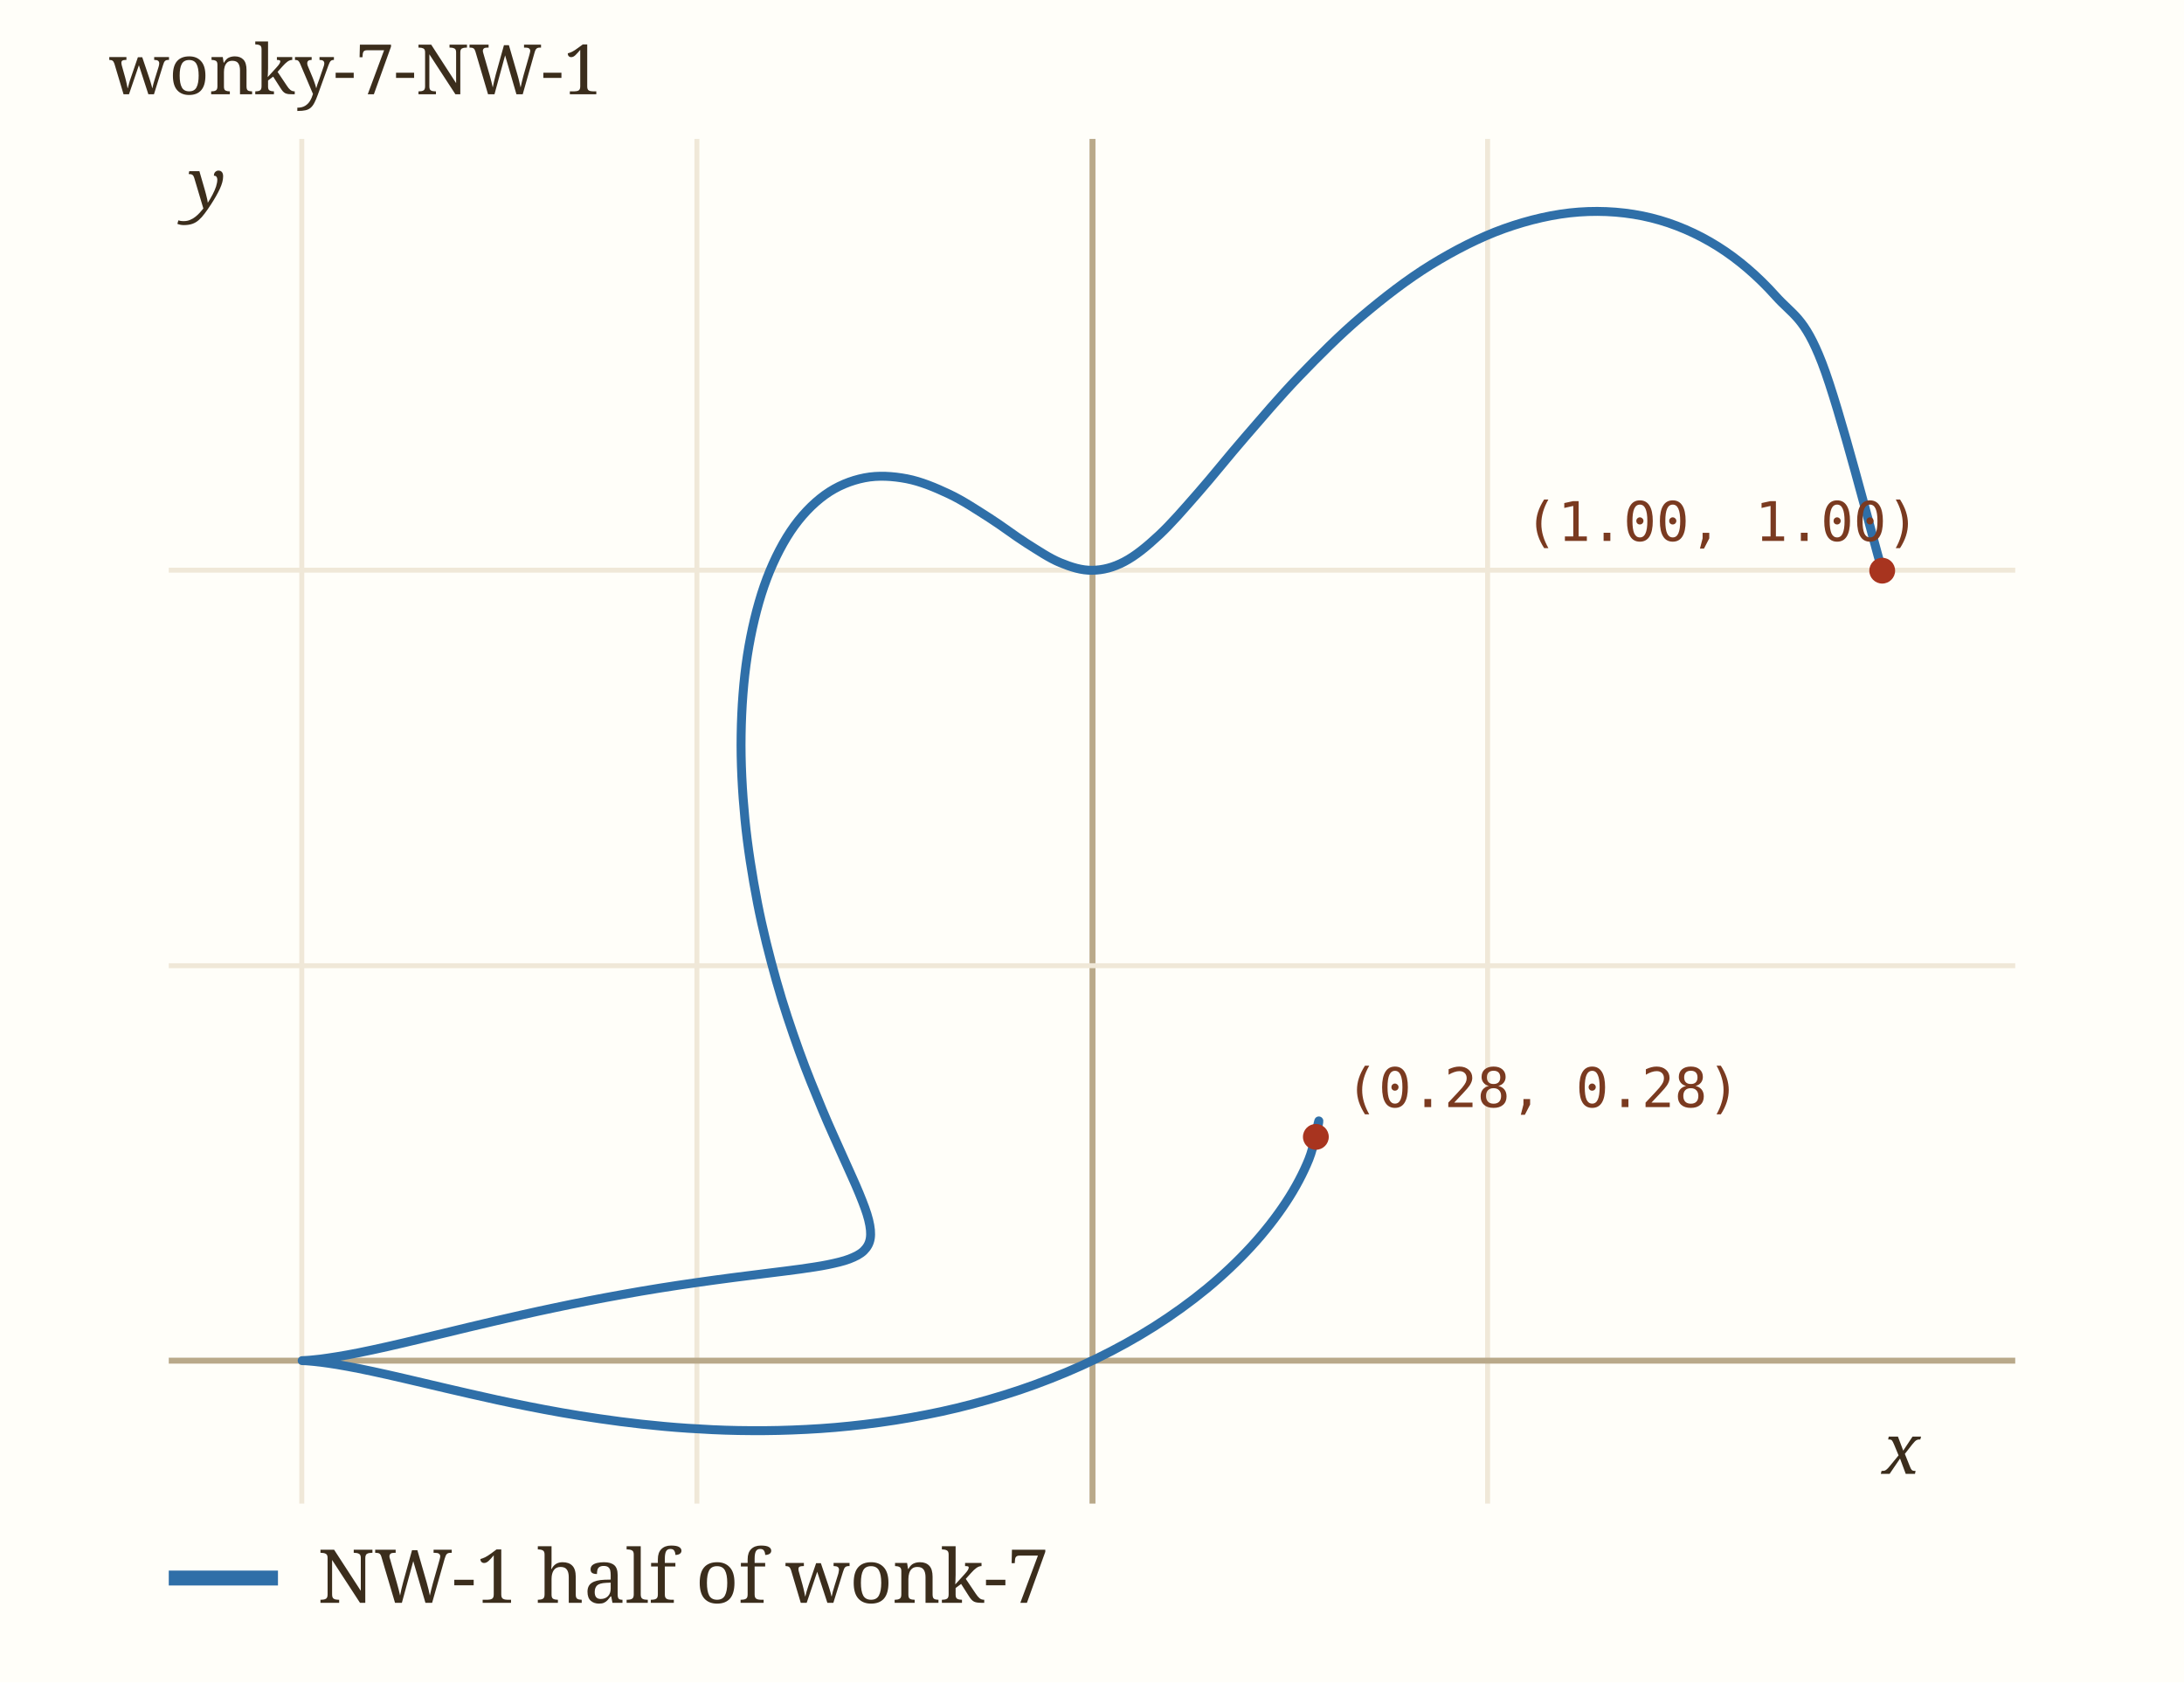
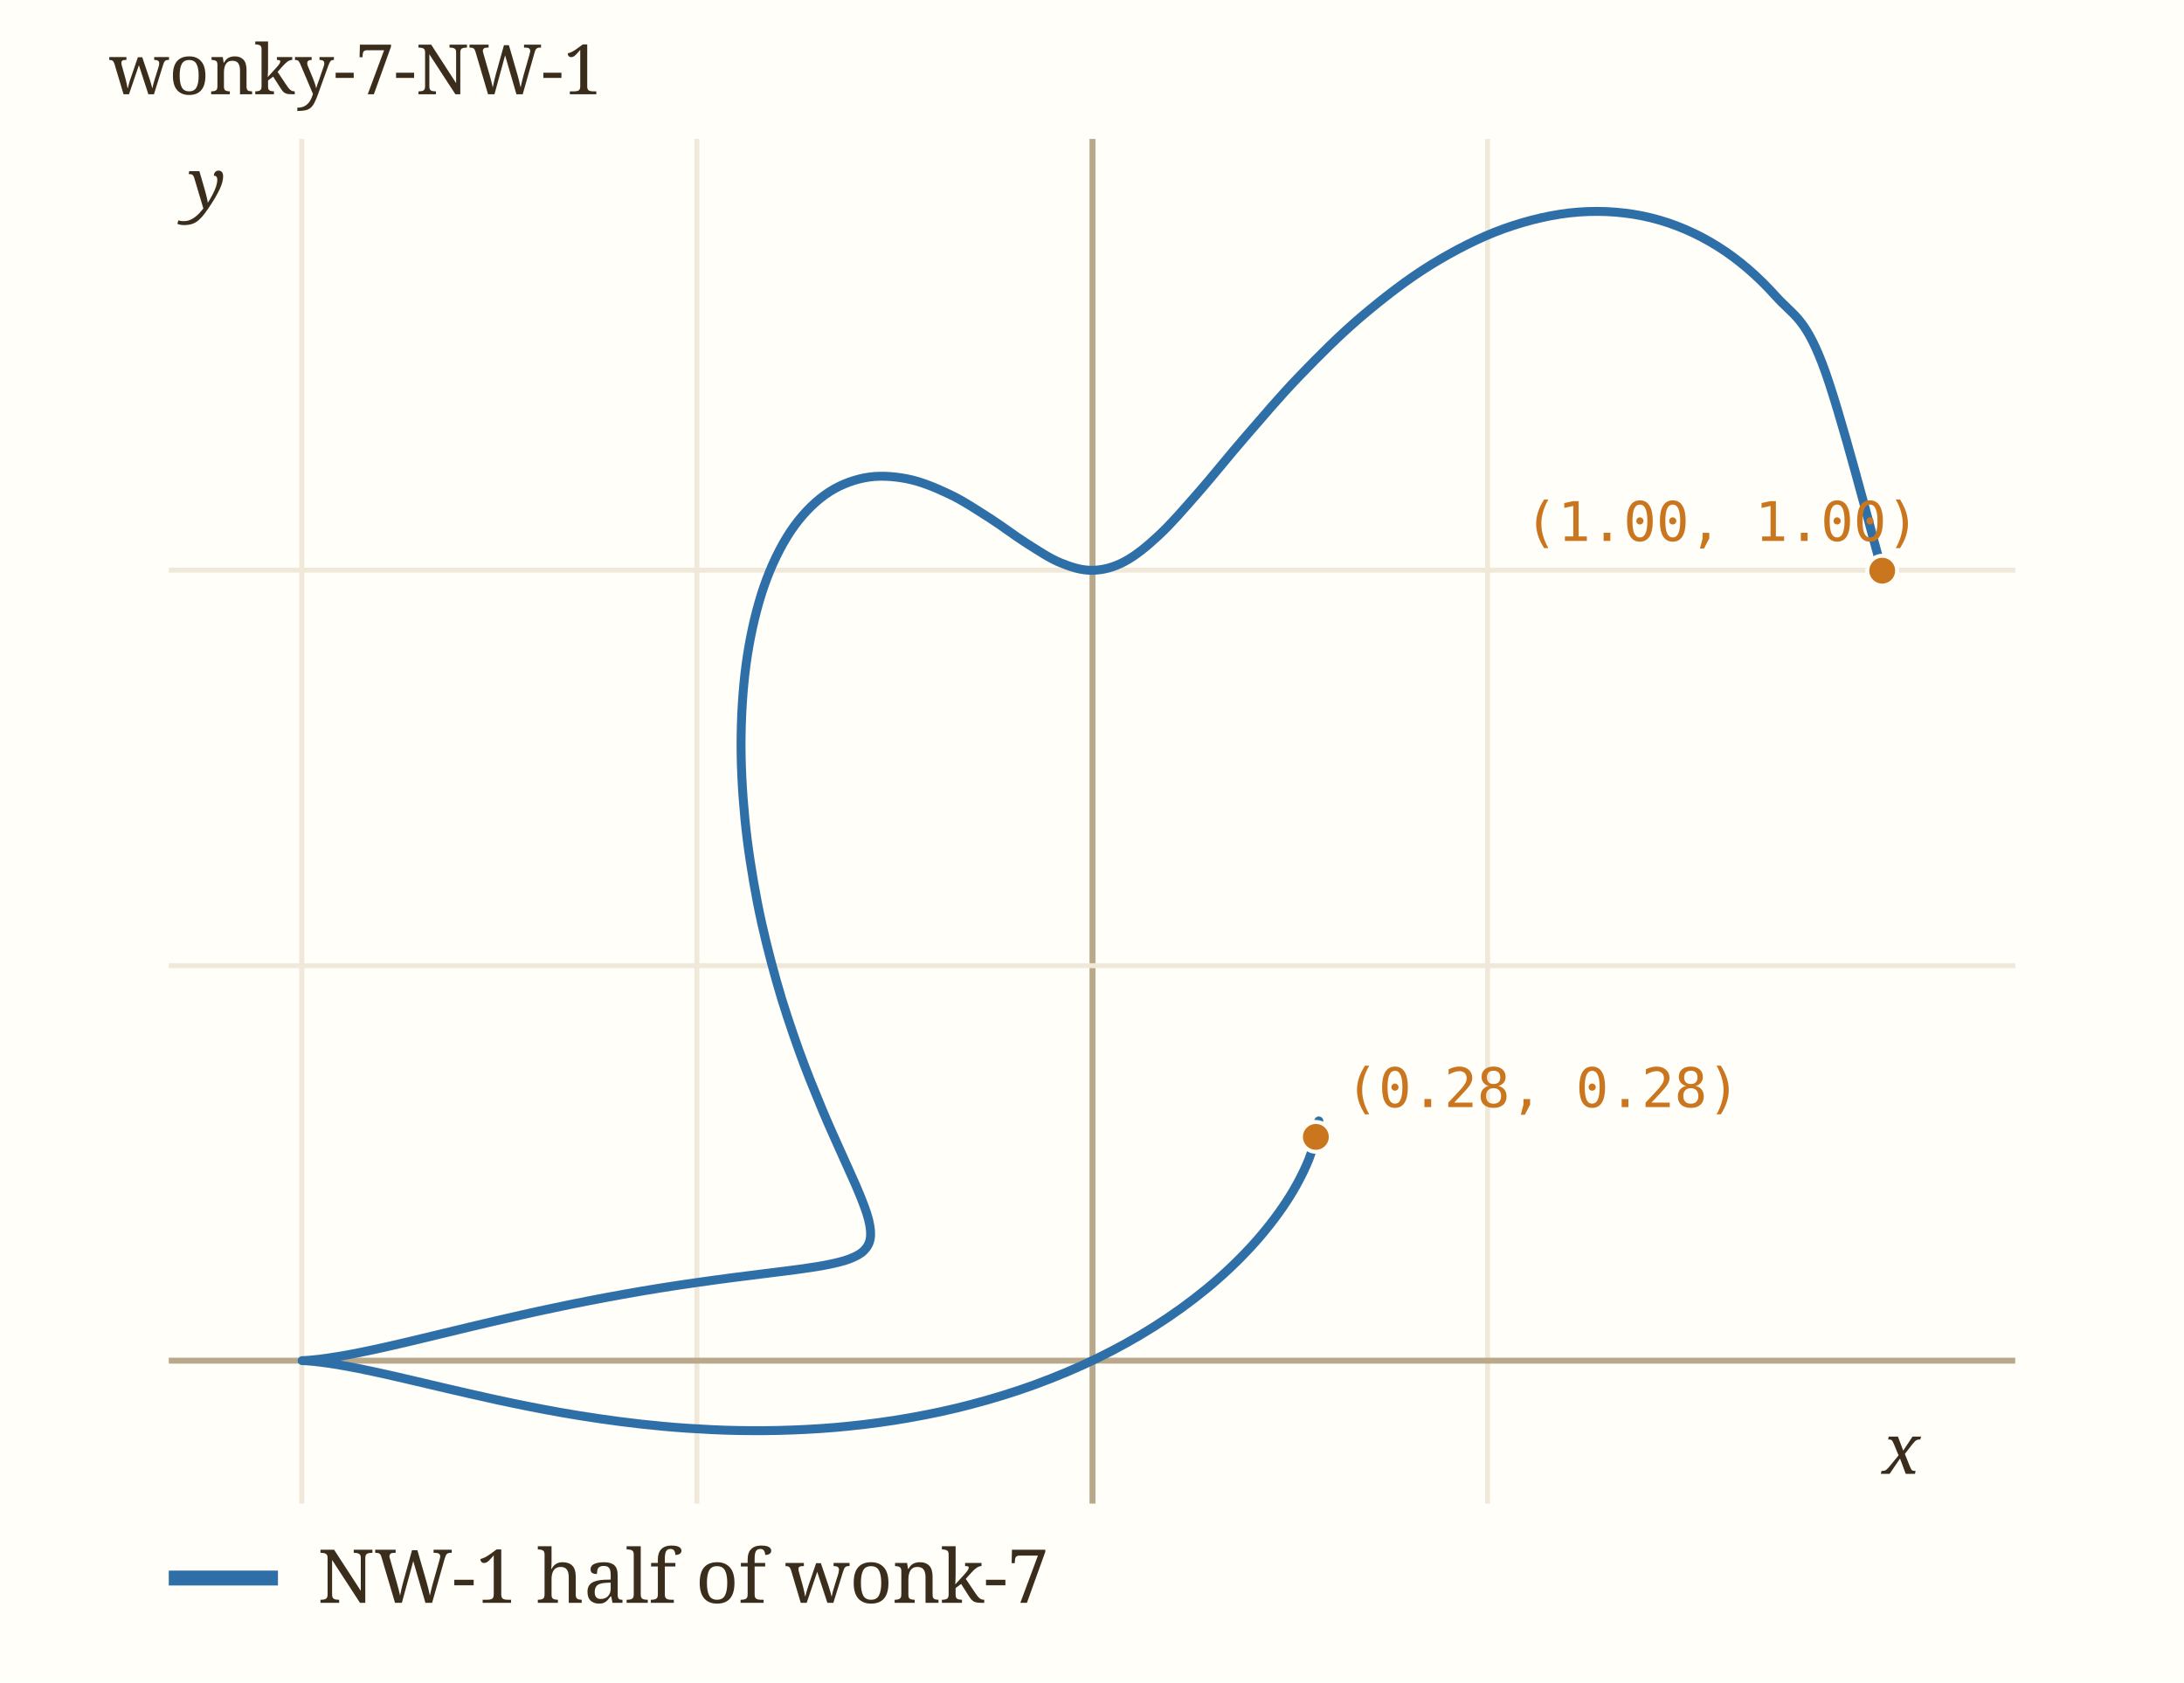
<svg xmlns="http://www.w3.org/2000/svg" viewBox="0 0 440 339" width="440" height="339" role="img" aria-label="wonky-7-NW-1" data-panel="wonky-7-NW-1">
  <rect x="0" y="0" width="440" height="339" fill="#fffef9" />
  <clipPath id="clip-wonky-7-NW-1">
    <rect x="34" y="28" width="372" height="275" />
  </clipPath>
  <g clip-path="url(#clip-wonky-7-NW-1)">
    <line x1="60.8" x2="60.8" y1="28" y2="303" stroke="#f0e8d8" stroke-width="1" />
    <text x="60.8" y="317.0" font-family="ui-monospace, Menlo, monospace" font-size="11" fill="#9c8a6a" text-anchor="middle">-1</text>
    <line x1="140.4" x2="140.4" y1="28" y2="303" stroke="#f0e8d8" stroke-width="1" />
    <text x="140.4" y="317.0" font-family="ui-monospace, Menlo, monospace" font-size="11" fill="#9c8a6a" text-anchor="middle">-0.5</text>
    <line x1="220.1" x2="220.1" y1="28" y2="303" stroke="#b9a98a" stroke-width="1.2" />
    <line x1="299.7" x2="299.7" y1="28" y2="303" stroke="#f0e8d8" stroke-width="1" />
    <text x="299.7" y="317.0" font-family="ui-monospace, Menlo, monospace" font-size="11" fill="#9c8a6a" text-anchor="middle">0.5</text>
    <line x1="34" x2="406" y1="274.2" y2="274.2" stroke="#b9a98a" stroke-width="1.2" />
    <line x1="34" x2="406" y1="194.6" y2="194.6" stroke="#f0e8d8" stroke-width="1" />
    <text x="28.0" y="198.6" font-family="ui-monospace, Menlo, monospace" font-size="11" fill="#9c8a6a" text-anchor="end">0.5</text>
    <line x1="34" x2="406" y1="114.9" y2="114.9" stroke="#f0e8d8" stroke-width="1" />
    <text x="28.0" y="118.9" font-family="ui-monospace, Menlo, monospace" font-size="11" fill="#9c8a6a" text-anchor="end">1</text>
    <path d="M379.21,115.04 C377.18,108.05 370.66,82.35 367.07,73.12 C363.49,63.88 361.20,63.53 357.70,59.62 C354.20,55.71 350.24,52.28 346.07,49.66 C341.90,47.04 337.33,45.06 332.67,43.91 C328.00,42.76 323.03,42.37 318.09,42.73 C313.16,43.09 308.03,44.29 303.06,46.06 C298.09,47.84 293.05,50.44 288.26,53.38 C283.48,56.33 278.76,60.00 274.34,63.74 C269.93,67.48 265.69,71.75 261.77,75.82 C257.84,79.89 254.18,84.25 250.79,88.15 C247.40,92.06 244.32,95.96 241.43,99.25 C238.55,102.54 235.96,105.55 233.47,107.87 C230.98,110.19 228.75,112.01 226.51,113.19 C224.28,114.36 222.21,114.89 220.06,114.92 C217.91,114.96 215.83,114.30 213.61,113.39 C211.40,112.48 209.16,110.95 206.77,109.45 C204.39,107.94 201.90,106.00 199.31,104.35 C196.71,102.70 193.98,100.87 191.21,99.56 C188.44,98.25 185.53,97.03 182.69,96.48 C179.85,95.94 176.92,95.75 174.17,96.29 C171.42,96.83 168.66,97.94 166.17,99.74 C163.69,101.54 161.30,104.03 159.26,107.09 C157.23,110.15 155.39,113.93 153.94,118.09 C152.50,122.26 151.35,127.09 150.57,132.09 C149.80,137.10 149.39,142.62 149.31,148.12 C149.22,153.62 149.53,159.46 150.08,165.09 C150.63,170.73 151.55,176.49 152.60,181.93 C153.66,187.37 155.03,192.74 156.43,197.71 C157.82,202.68 159.44,207.42 160.98,211.74 C162.52,216.05 164.18,220.03 165.65,223.60 C167.13,227.17 168.62,230.34 169.86,233.16 C171.10,235.97 172.24,238.37 173.10,240.48 C173.96,242.59 174.63,244.32 175.00,245.83 C175.37,247.34 175.49,248.52 175.33,249.56 C175.16,250.60 174.71,251.36 174.01,252.06 C173.30,252.75 172.31,253.24 171.10,253.71 C169.89,254.17 168.40,254.51 166.76,254.85 C165.11,255.19 163.22,255.45 161.23,255.74 C159.23,256.02 157.04,256.28 154.79,256.56 C152.54,256.85 150.14,257.14 147.73,257.45 C145.32,257.77 142.81,258.10 140.33,258.46 C137.85,258.81 135.32,259.20 132.85,259.59 C130.37,259.99 127.88,260.41 125.47,260.85 C123.06,261.28 120.67,261.73 118.37,262.18 C116.07,262.63 113.82,263.09 111.66,263.55 C109.50,264.00 107.40,264.46 105.40,264.91 C103.40,265.36 101.47,265.80 99.64,266.23 C97.80,266.66 96.05,267.07 94.38,267.47 C92.71,267.87 91.13,268.26 89.62,268.62 C88.11,268.98 86.68,269.33 85.33,269.65 C83.97,269.98 82.69,270.28 81.48,270.57 C80.27,270.85 79.13,271.11 78.05,271.36 C76.97,271.60 75.96,271.82 75.00,272.03 C74.04,272.23 73.15,272.42 72.31,272.59 C71.47,272.75 70.68,272.90 69.95,273.04 C69.21,273.17 68.53,273.29 67.89,273.39 C67.26,273.50 66.67,273.59 66.13,273.66 C65.59,273.74 65.10,273.81 64.65,273.87 C64.19,273.92 63.79,273.97 63.42,274.00 C63.05,274.04 62.73,274.07 62.44,274.10 C62.16,274.12 61.91,274.14 61.71,274.15 C61.50,274.16 61.33,274.17 61.19,274.18 C61.06,274.18 60.96,274.18 60.89,274.19 C60.82,274.19 60.79,274.19 60.79,274.19 C60.79,274.19 60.87,274.19 60.89,274.19 C60.91,274.19 60.84,274.19 60.89,274.19 C60.94,274.19 61.06,274.19 61.19,274.20 C61.33,274.20 61.50,274.21 61.71,274.22 C61.91,274.24 62.16,274.25 62.44,274.28 C62.73,274.30 63.05,274.33 63.42,274.37 C63.79,274.41 64.19,274.45 64.65,274.51 C65.10,274.57 65.59,274.63 66.13,274.71 C66.67,274.79 67.26,274.88 67.89,274.98 C68.53,275.09 69.21,275.20 69.95,275.34 C70.68,275.47 71.47,275.62 72.31,275.79 C73.15,275.96 74.05,276.14 75.01,276.35 C75.97,276.55 76.98,276.77 78.07,277.02 C79.15,277.26 80.30,277.52 81.52,277.81 C82.75,278.09 84.04,278.39 85.41,278.72 C86.79,279.04 88.24,279.39 89.79,279.75 C91.33,280.11 92.96,280.49 94.69,280.88 C96.43,281.28 98.25,281.69 100.19,282.11 C102.14,282.53 104.18,282.96 106.35,283.39 C108.52,283.82 110.80,284.26 113.21,284.68 C115.63,285.10 118.17,285.52 120.85,285.90 C123.53,286.29 126.34,286.67 129.29,286.99 C132.25,287.31 135.35,287.61 138.58,287.82 C141.81,288.03 145.19,288.21 148.70,288.27 C152.20,288.33 155.85,288.32 159.61,288.17 C163.36,288.03 167.26,287.79 171.22,287.37 C175.19,286.96 179.28,286.42 183.40,285.68 C187.52,284.95 191.74,284.06 195.93,282.94 C200.12,281.83 204.38,280.53 208.53,279.01 C212.69,277.48 216.87,275.75 220.87,273.80 C224.87,271.85 228.83,269.67 232.53,267.32 C236.24,264.97 239.83,262.38 243.09,259.70 C246.35,257.01 249.42,254.10 252.08,251.20 C254.74,248.31 257.14,245.23 259.07,242.30 C261.01,239.37 262.59,236.34 263.69,233.62 C264.79,230.90 265.42,226.73 265.66,225.98 C265.90,225.23 265.23,228.58 265.14,229.10" fill="none" stroke="#2f6fa8" stroke-width="1.8" stroke-linecap="round" data-path="wonky-7-NW-1" />
-     <circle cx="265.1" cy="229.1" r="2.6" fill="#a8341f" />
-     <text x="271.1" y="223.1" font-family="ui-monospace, Menlo, monospace" font-size="11" fill="#7a3a20">(0.28, 0.28)</text>
-     <circle cx="379.2" cy="115.0" r="2.6" fill="#a8341f" />
-     <text x="307.2" y="109.0" font-family="ui-monospace, Menlo, monospace" font-size="11" fill="#7a3a20">(1.00, 1.00)</text>
+     <circle cx="265.1" cy="229.1" r="3" fill="#c9761f" stroke="#fffef9" stroke-width="0.8" />
+     <text x="271.1" y="223.1" font-family="ui-monospace, Menlo, monospace" font-size="11" fill="#c9761f">(0.28, 0.28)</text>
+     <circle cx="379.2" cy="115.0" r="3" fill="#c9761f" stroke="#fffef9" stroke-width="0.8" />
+     <text x="307.2" y="109.0" font-family="ui-monospace, Menlo, monospace" font-size="11" fill="#c9761f">(1.00, 1.00)</text>
  </g>
  <text x="379.2" y="297.0" font-family="Georgia, serif" font-size="14" font-style="italic" fill="#3b2d1c">x</text>
  <text x="38.0" y="42.0" font-family="Georgia, serif" font-size="14" font-style="italic" fill="#3b2d1c">y</text>
  <text x="22" y="19" font-family="Georgia, serif" font-size="14" fill="#3b2d1c">wonky-7-NW-1</text>
  <line x1="34" x2="56" y1="318" y2="318" stroke="#2f6fa8" stroke-width="3" />
  <text x="64" y="323" font-family="Georgia, serif" font-size="15" fill="#3b2d1c">NW-1 half of wonk-7</text>
</svg>
